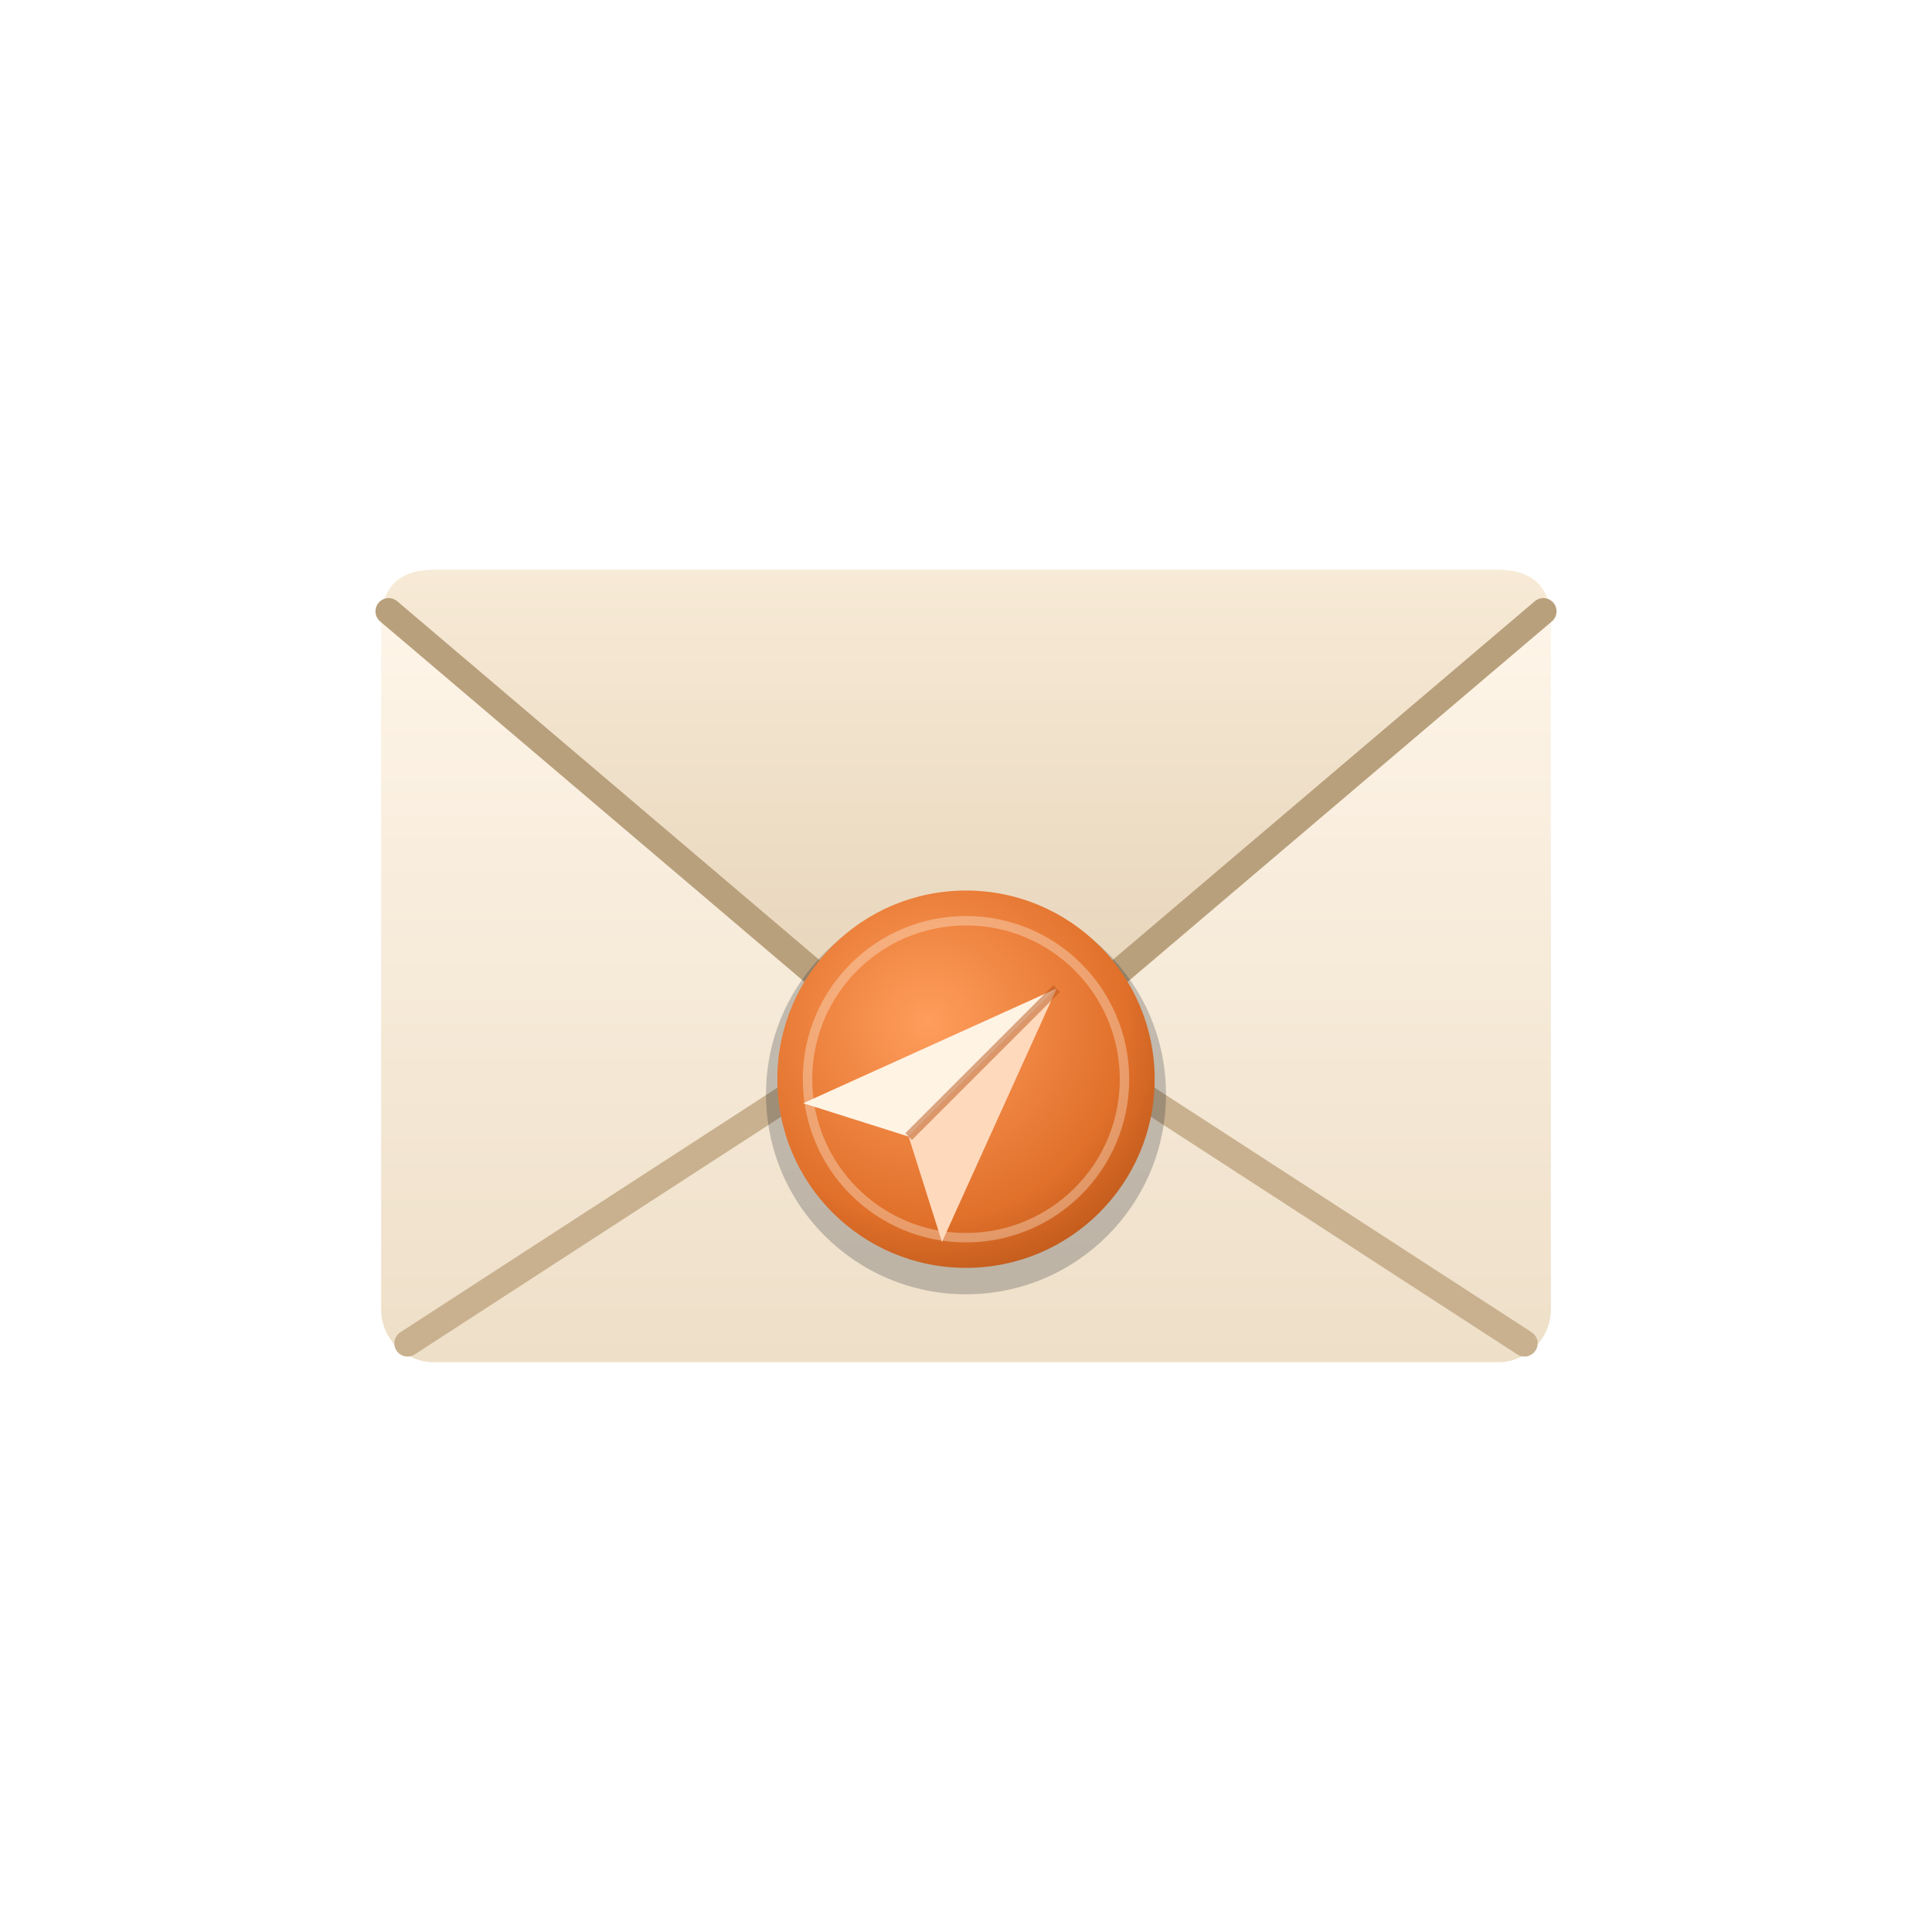
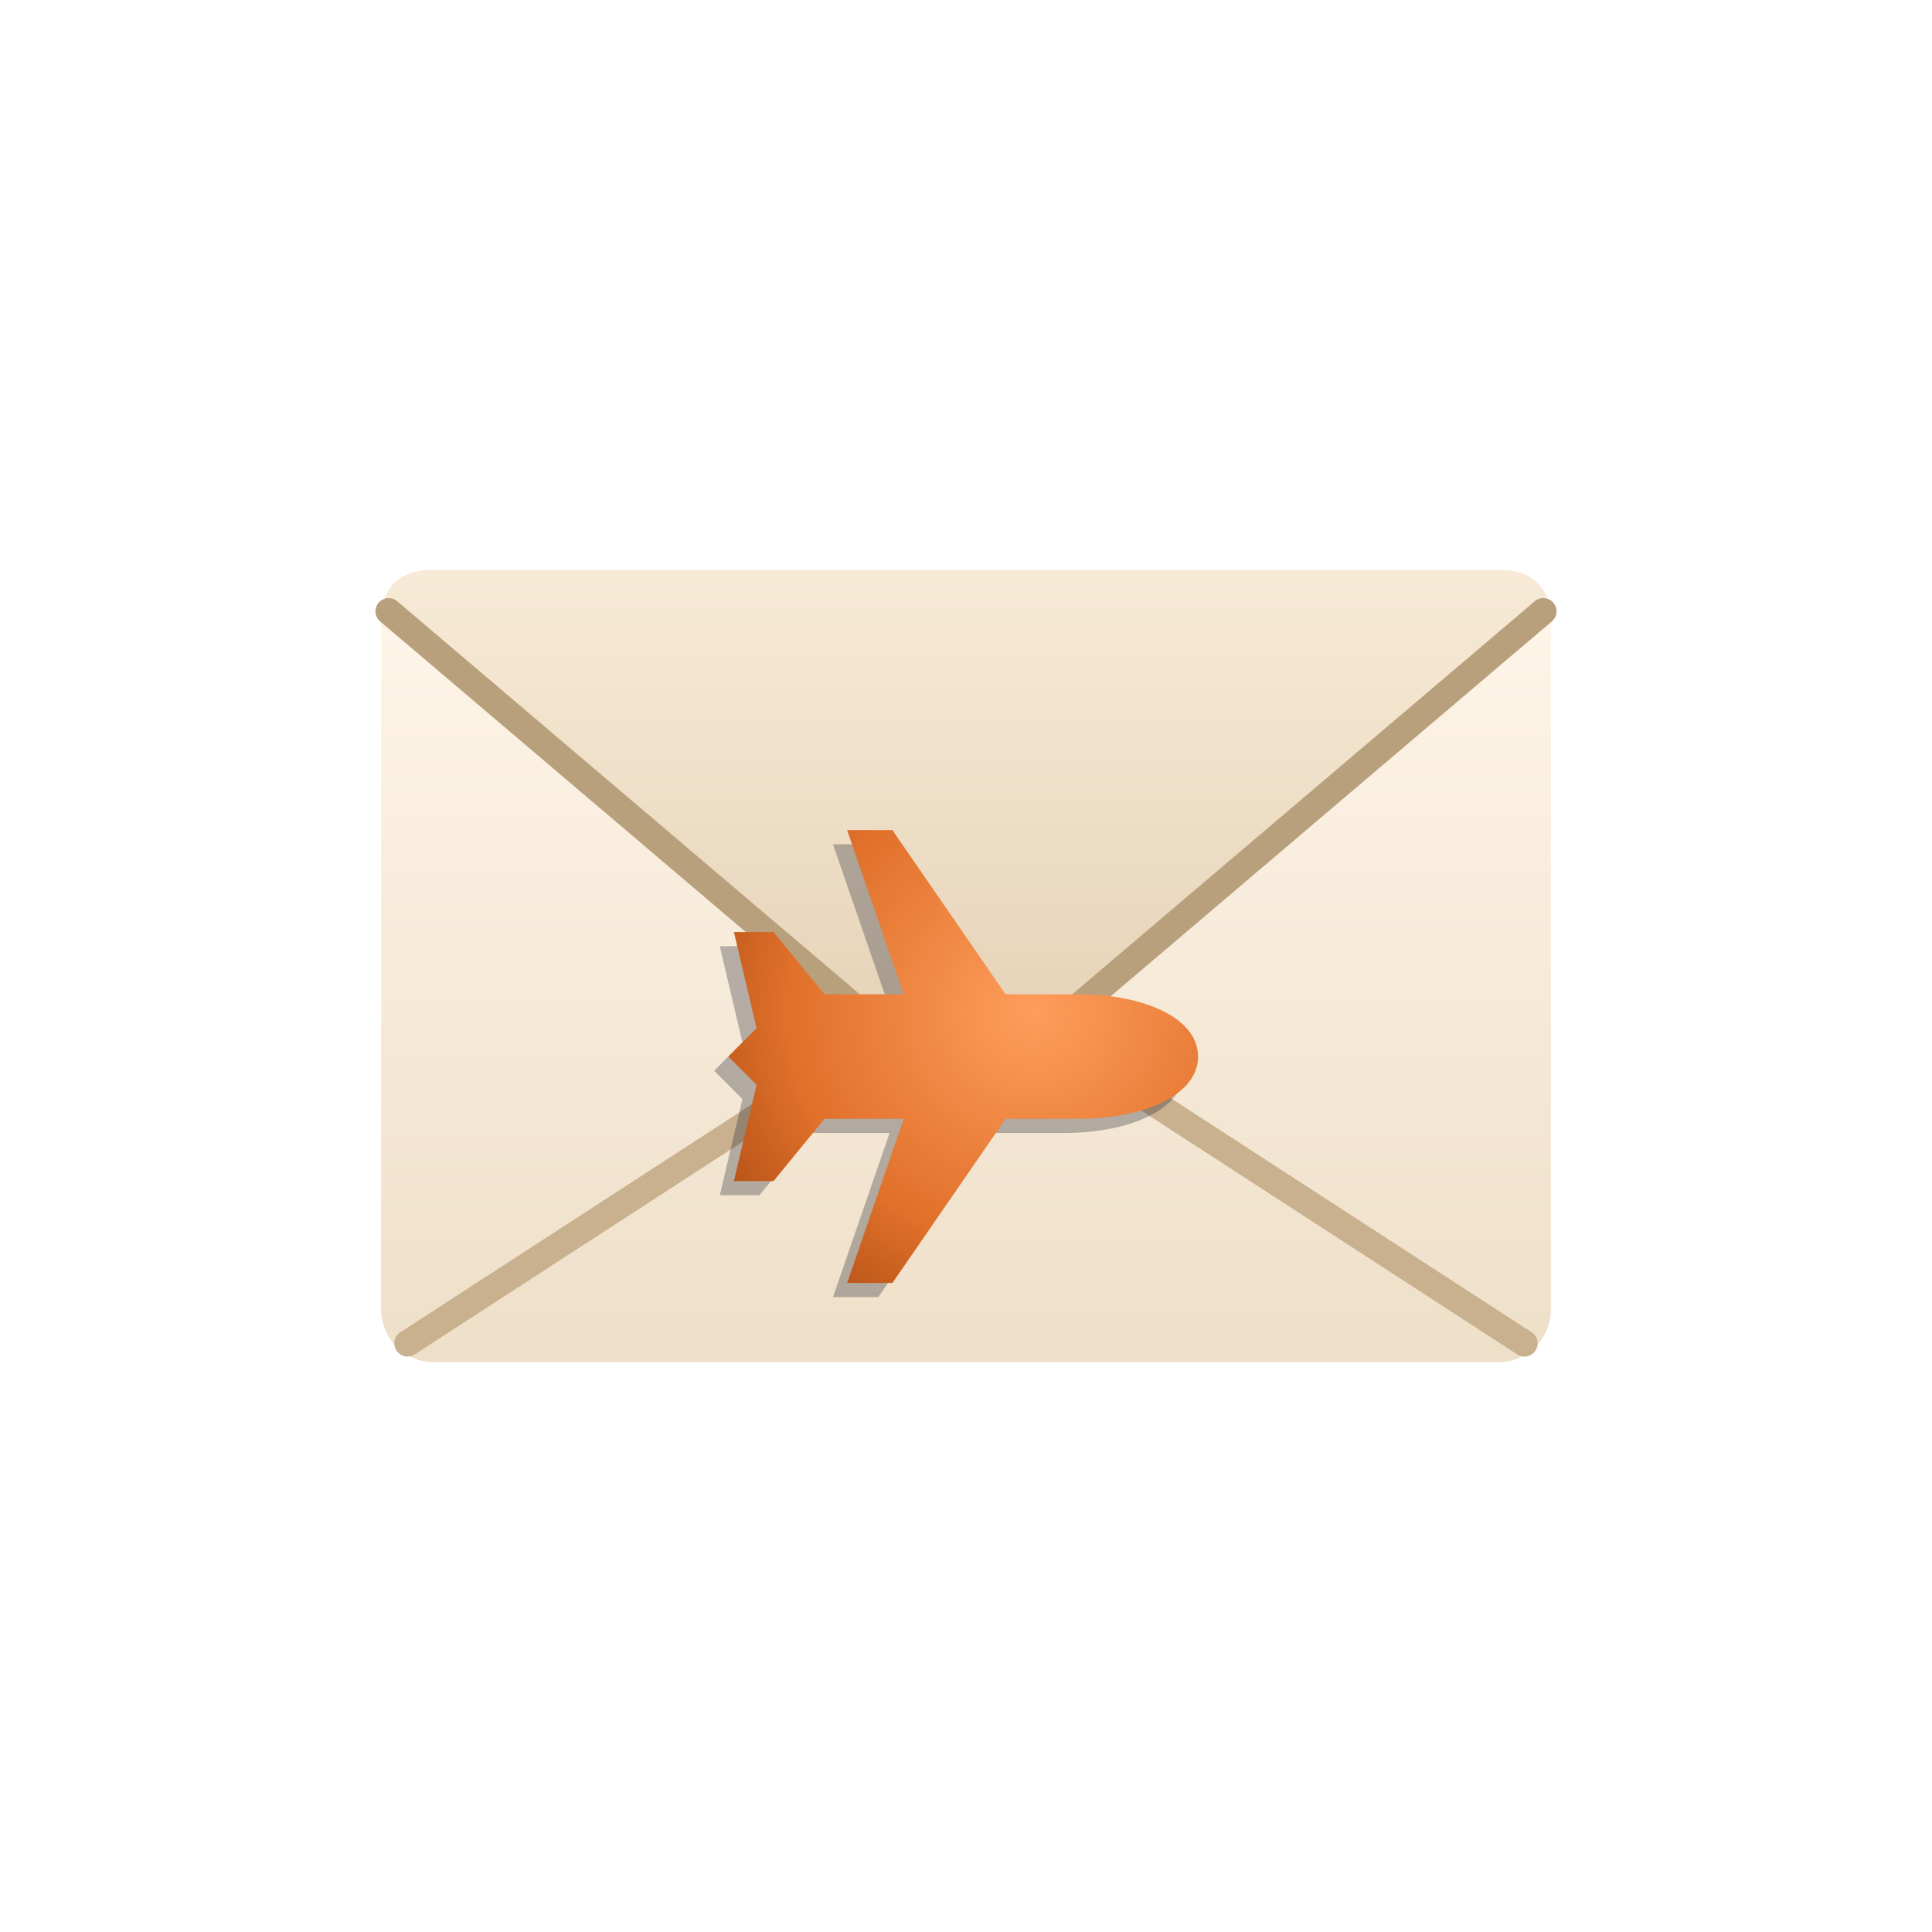
<svg xmlns="http://www.w3.org/2000/svg" viewBox="0 0 512 512" width="512" height="512">
  <defs>
    <linearGradient id="paper" x1="0" y1="0" x2="0" y2="1">
      <stop offset="0%" stop-color="#FFF6EA" />
      <stop offset="100%" stop-color="#EEDFC8" />
    </linearGradient>
    <linearGradient id="flap" x1="0" y1="0" x2="0" y2="1">
      <stop offset="0%" stop-color="#F7EAD6" />
      <stop offset="100%" stop-color="#E3D0B4" />
    </linearGradient>
    <radialGradient id="wax" cx="0.4" cy="0.35" r="0.75">
      <stop offset="0%" stop-color="#FF9D5C" />
      <stop offset="70%" stop-color="#E0702A" />
      <stop offset="100%" stop-color="#B85418" />
    </radialGradient>
  </defs>
  <g transform="scale(0.5)">
    <rect x="202" y="302" width="620" height="420" rx="28" fill="url(#paper)" />
    <path d="M216 712 L512 520 L808 712" fill="none" stroke="#C9B18F" stroke-width="14" stroke-linejoin="round" stroke-linecap="round" />
    <path d="M202 330 Q202 302 230 302 L794 302 Q822 302 822 330 L512 584 Z" fill="url(#flap)" />
    <path d="M206 324 L512 584 L818 324" fill="none" stroke="#B9A07C" stroke-width="14" stroke-linejoin="round" stroke-linecap="round" />
-     <circle cx="512" cy="580" r="106" fill="#0B1020" opacity="0.22" />
-     <circle cx="512" cy="572" r="100" fill="url(#wax)" />
-     <circle cx="512" cy="572" r="84" fill="none" stroke="#FFF3E4" stroke-width="5" opacity="0.35" />
-     <g transform="translate(512 572) rotate(45)">
-       <path d="M0 -68 L0 43 L-52 70 Z" fill="#FFF3E4" />
-       <path d="M0 -68 L52 70 L0 43 Z" fill="#FFD9BC" />
-       <path d="M0 -68 L0 43" stroke="#B85418" stroke-width="5" opacity="0.5" />
+     <g transform="translate(512 560) rotate(90) scale(1.5)">
+       <path d="M0 -82 C14 -82 22 -62 22 -40 L22 -14 L80 26 L80 42 L22 22 L22 50 L44 68 L44 82 L10 74 L0 84 L-10 74 L-44 82 L-44 68 L-22 50 L-22 22 L-80 42 L-80 26 L-22 -14 L-22 -40 C-22 -62 -14 -82 0 -82 Z" fill="#0B1020" opacity="0.28" transform="translate(5 5)" />
+       <path d="M0 -82 C14 -82 22 -62 22 -40 L22 -14 L80 26 L80 42 L22 22 L22 50 L44 68 L44 82 L10 74 L0 84 L-10 74 L-44 82 L-44 68 L-22 50 L-22 22 L-80 42 L-80 26 L-22 -14 L-22 -40 C-22 -62 -14 -82 0 -82 Z" fill="url(#wax)" />
    </g>
  </g>
</svg>
